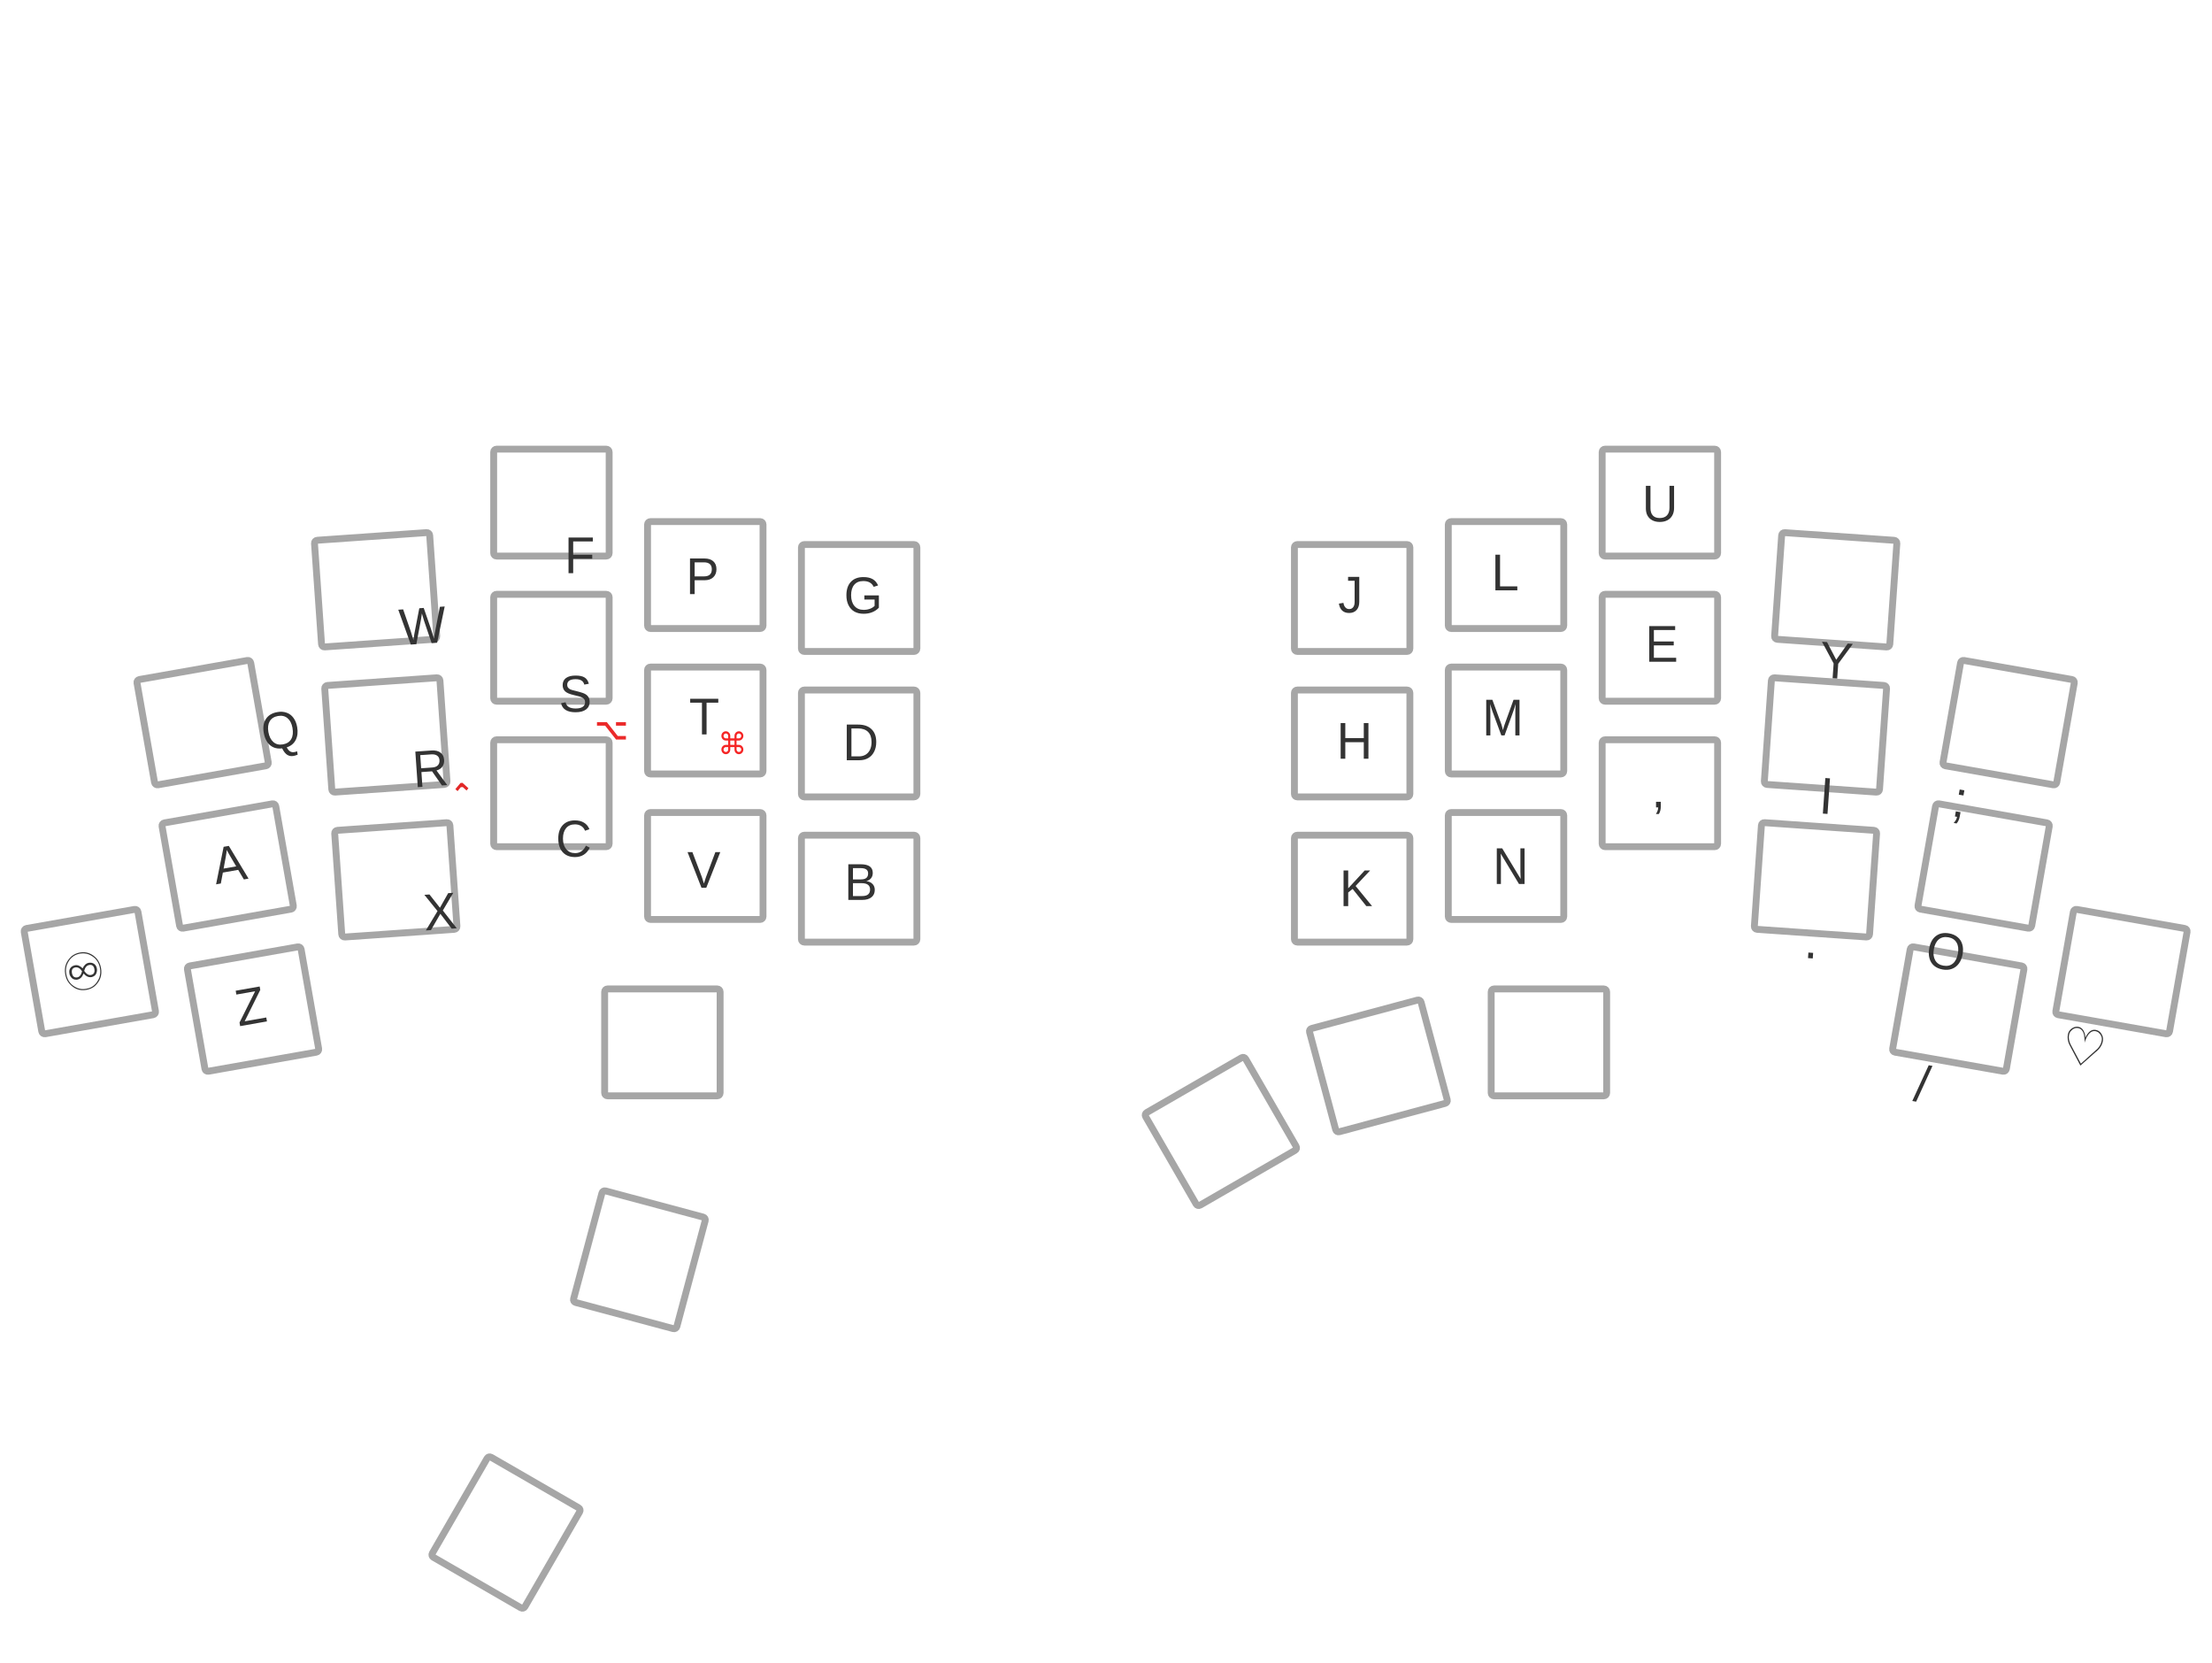
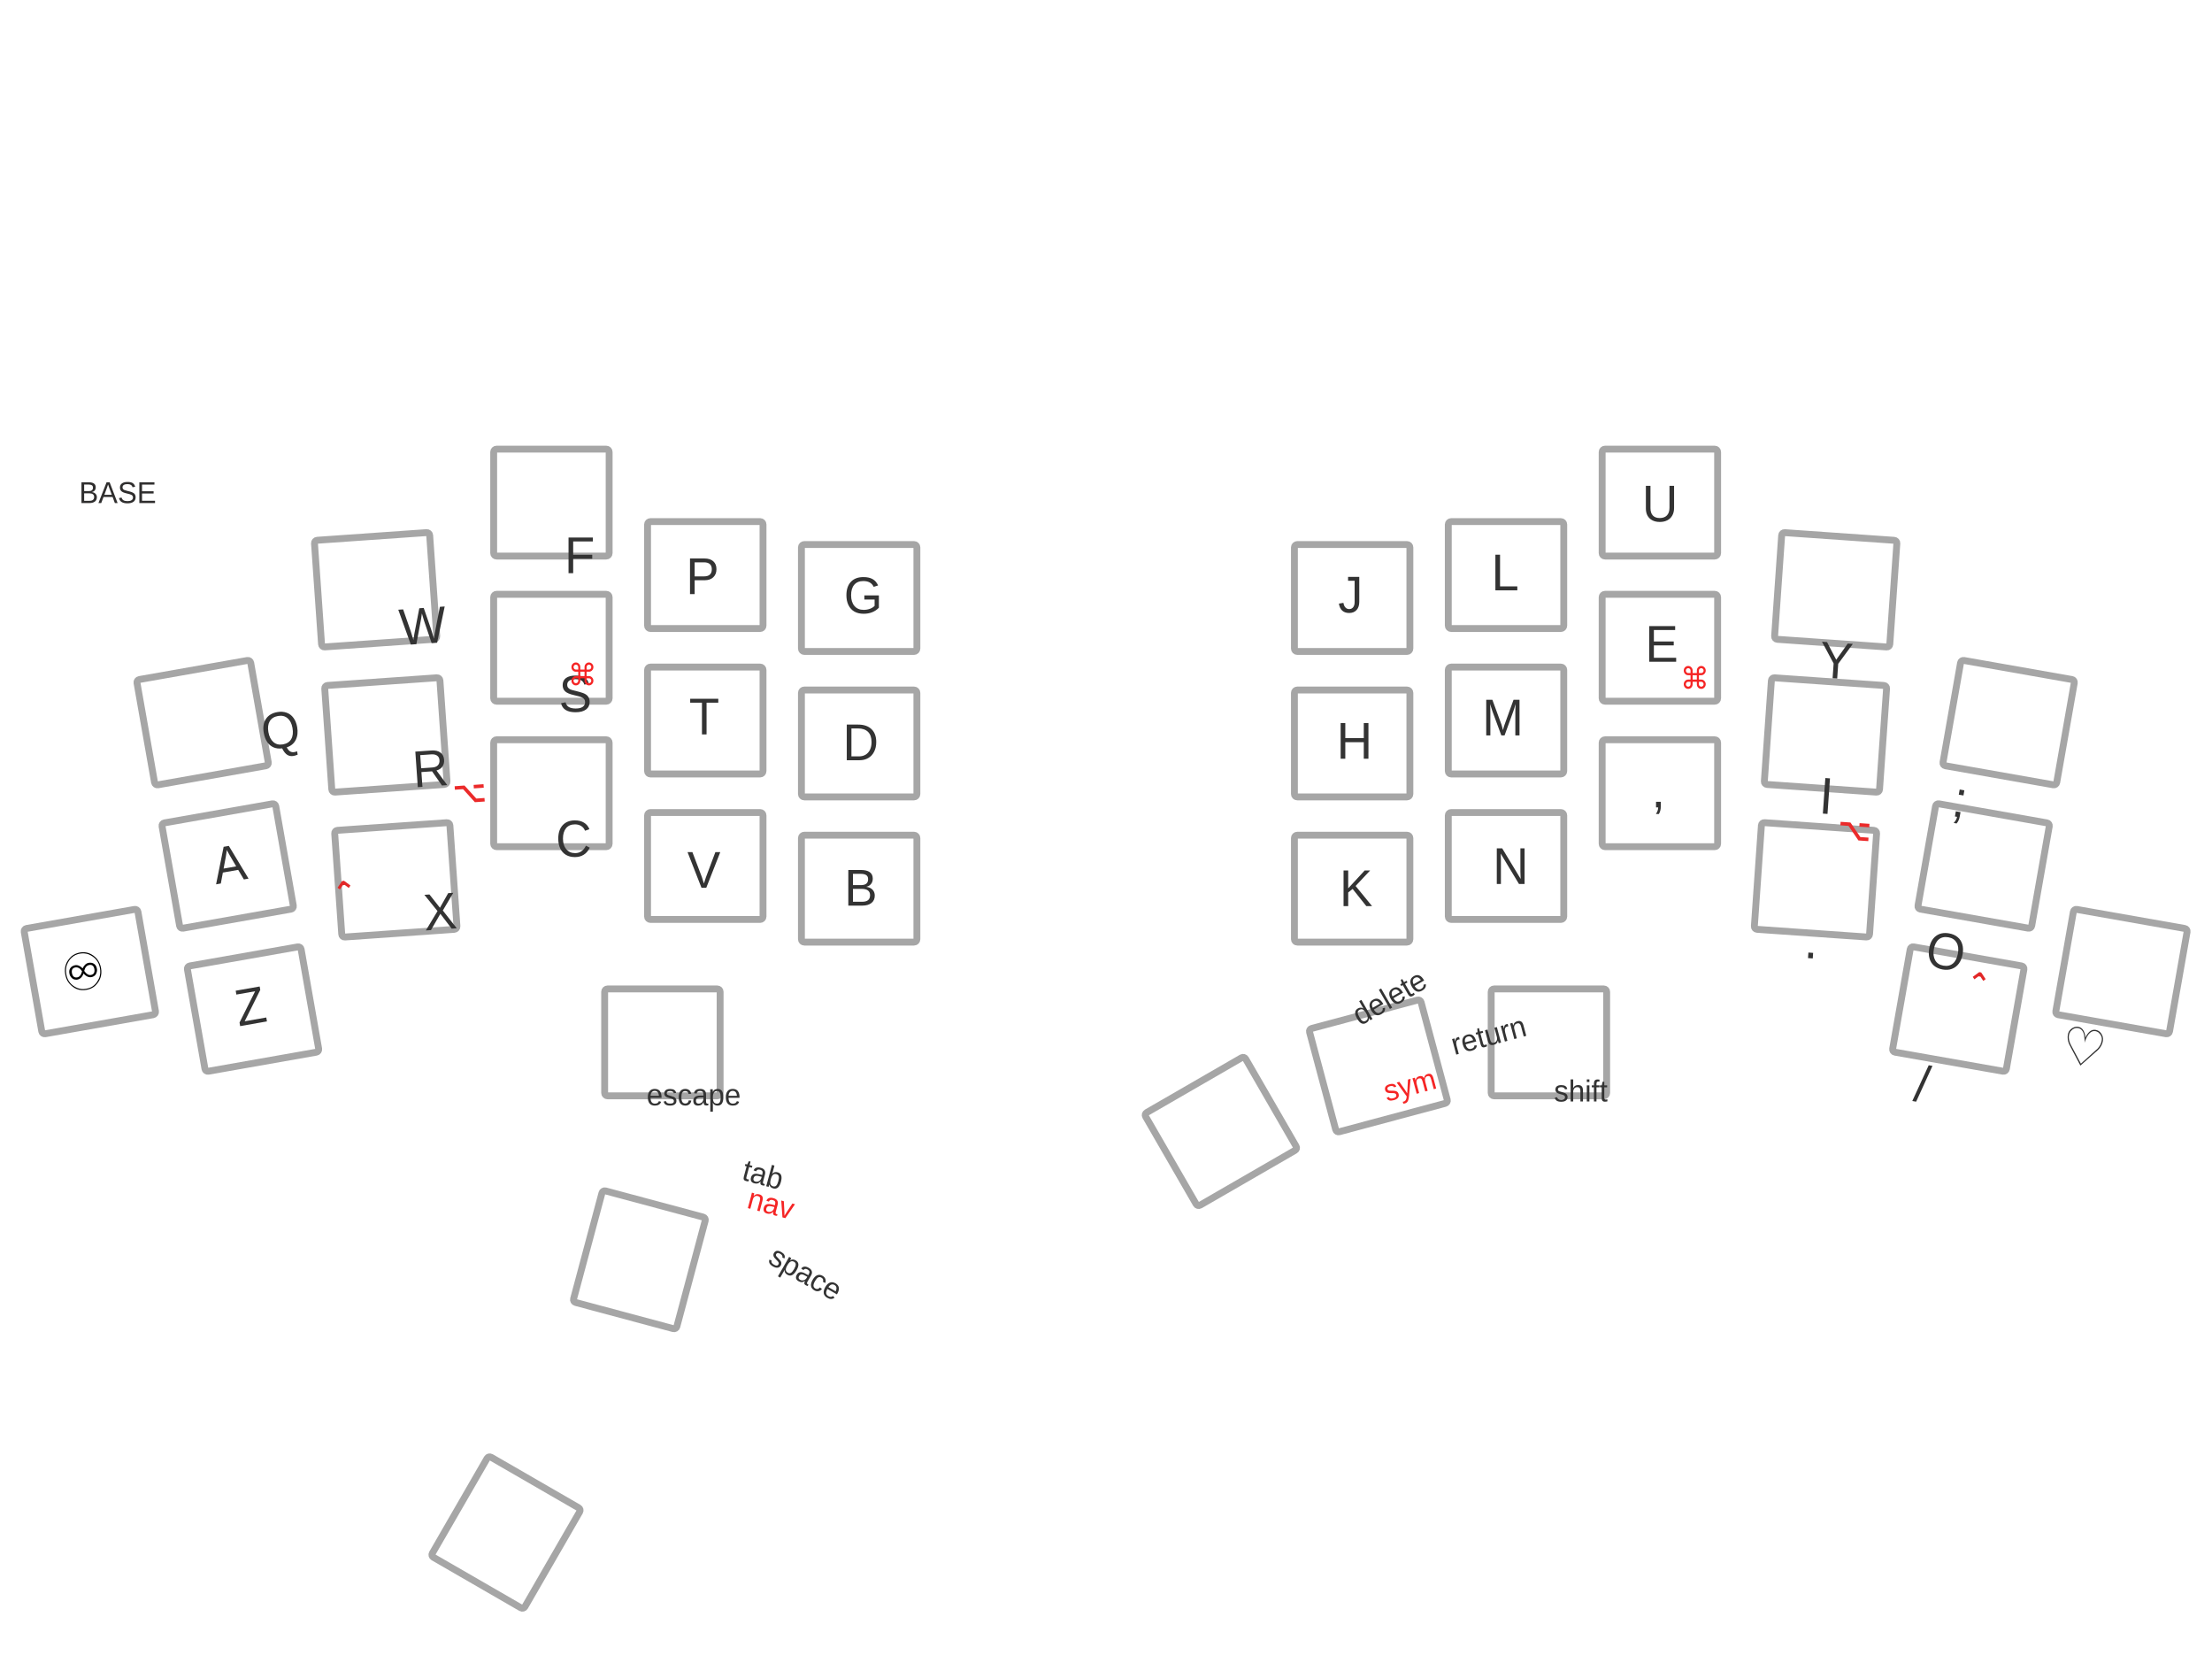
<svg xmlns="http://www.w3.org/2000/svg" width="258.64mm" height="194.36mm" viewBox="0 0 733.16 267.46">
  <defs>
    <style>
      .cls-1 {
        fill: #161b22;
      }

      .cls-2 {
        fill: none;
        stroke: #a6a6a6;
        stroke-miterlimit: 10;
        stroke-width: 2.28px;
      }
    </style>
  </defs>
  <rect class="cls-2" x="265.63" y="38.69" width="38.27" height="35.43" rx=".95" ry=".95" />
  <rect class="cls-2" x="265.63" y="86.89" width="38.27" height="35.43" rx=".95" ry=".95" />
  <rect class="cls-2" x="265.63" y="135" width="38.27" height="35.43" rx=".95" ry=".95" />
  <rect class="cls-2" x="214.63" y="31.09" width="38.27" height="35.43" rx=".95" ry=".95" />
  <rect class="cls-2" x="214.63" y="79.29" width="38.27" height="35.43" rx=".95" ry=".95" />
  <rect class="cls-2" x="214.63" y="127.49" width="38.27" height="35.43" rx=".95" ry=".95" />
  <rect class="cls-2" x="163.63" y="7.08" width="38.27" height="35.43" rx=".95" ry=".95" />
  <rect class="cls-2" x="163.63" y="55.18" width="38.27" height="35.43" rx=".95" ry=".95" />
  <rect class="cls-2" x="163.63" y="103.38" width="38.27" height="35.43" rx=".95" ry=".95" />
  <rect class="cls-2" x="200.41" y="185.94" width="38.27" height="35.43" rx=".95" ry=".95" />
  <rect class="cls-2" x="105.36" y="35.97" width="38.27" height="35.43" rx="0.95" ry="0.95" transform="matrix(0.997564, -0.069756, 0.069756, 0.997564, -3.44, 8.81)" />
  <rect class="cls-2" x="108.76" y="84.07" width="38.27" height="35.43" rx="0.95" ry="0.95" transform="matrix(0.997564, -0.069756, 0.069756, 0.997564, -6.79, 9.17)" />
  <rect class="cls-2" x="112.06" y="132.08" width="38.27" height="35.43" rx="0.95" ry="0.95" transform="matrix(0.997564, -0.069756, 0.069756, 0.997564, -10.13, 9.52)" />
  <rect class="cls-2" x="48.03" y="79.99" width="38.27" height="35.43" rx="0.95" ry="0.95" transform="matrix(0.984808, -0.173648, 0.173648, 0.984808, -15.95, 13.15)" />
  <rect class="cls-2" x="56.33" y="127.5" width="38.27" height="35.43" rx="0.95" ry="0.95" transform="matrix(0.984808, -0.173648, 0.173648, 0.984808, -24.07, 15.31)" />
  <rect class="cls-2" x="64.73" y="174.9" width="38.27" height="35.43" rx="0.95" ry="0.95" transform="matrix(0.984808, -0.173648, 0.173648, 0.984808, -32.17, 17.49)" />
  <rect class="cls-2" x="258.34" y="192.31" width="35.43" height="38.27" rx="0.95" ry="0.95" transform="matrix(0.965926, 0.258819, -0.258819, 0.965926, 0.003515, 0.002425)" style="transform-box: fill-box; transform-origin: 50% 50%;" />
  <rect class="cls-2" x="310.56" y="214.04" width="35.43" height="38.27" rx="0.95" ry="0.95" transform="matrix(0.866025, 0.5, -0.5, 0.866025, 0.007985, -0.001904)" style="transform-box: fill-box; transform-origin: 50% 50%;" />
  <rect class="cls-2" x="10.65" y="162.48" width="38.27" height="35.43" rx="0.95" ry="0.95" transform="matrix(0.984808, -0.173648, 0.173648, 0.984808, -30.84, 7.91)" />
  <rect class="cls-2" x="429.03" y="38.69" width="38.27" height="35.43" rx=".95" ry=".95" />
  <rect class="cls-2" x="429.03" y="86.89" width="38.27" height="35.43" rx=".95" ry=".95" />
  <rect class="cls-2" x="429.03" y="135" width="38.27" height="35.43" rx=".95" ry=".95" />
  <rect class="cls-2" x="480.03" y="31.09" width="38.27" height="35.43" rx=".95" ry=".95" />
  <rect class="cls-2" x="480.03" y="79.29" width="38.27" height="35.43" rx=".95" ry=".95" />
  <rect class="cls-2" x="480.03" y="127.49" width="38.27" height="35.43" rx=".95" ry=".95" />
  <rect class="cls-2" x="531.03" y="7.08" width="38.27" height="35.43" rx=".95" ry=".95" />
  <rect class="cls-2" x="531.03" y="55.18" width="38.27" height="35.43" rx=".95" ry=".95" />
  <rect class="cls-2" x="531.03" y="103.38" width="38.27" height="35.43" rx=".95" ry=".95" />
  <rect class="cls-2" x="494.25" y="185.94" width="38.27" height="35.43" rx=".95" ry=".95" />
  <rect class="cls-2" x="590.72" y="34.56" width="35.43" height="38.27" rx="0.95" ry="0.95" transform="matrix(0.069756, -0.997564, 0.997564, 0.069756, 512.44, 656.9)" />
  <rect class="cls-2" x="587.32" y="82.66" width="35.43" height="38.27" rx="0.95" ry="0.95" transform="matrix(0.069756, -0.997564, 0.997564, 0.069756, 461.29, 698.25)" />
  <rect class="cls-2" x="584.02" y="130.66" width="35.43" height="38.27" rx="0.95" ry="0.95" transform="matrix(0.069756, -0.997564, 0.997564, 0.069756, 410.33, 739.61)" />
  <rect class="cls-2" x="648.05" y="78.57" width="35.43" height="38.27" rx="0.95" ry="0.95" transform="matrix(0.173648, -0.984808, 0.984808, 0.173648, 453.93, 736.39)" />
  <rect class="cls-2" x="639.75" y="126.08" width="35.43" height="38.27" rx="0.95" ry="0.95" transform="matrix(0.173648, -0.984808, 0.984808, 0.173648, 400.29, 767.47)" />
  <rect class="cls-2" x="631.35" y="173.48" width="35.43" height="38.27" rx="0.95" ry="0.95" transform="matrix(0.173648, -0.984808, 0.984808, 0.173648, 346.67, 798.37)" />
  <rect class="cls-2" x="437.73" y="193.73" width="38.27" height="35.43" rx="0.95" ry="0.95" transform="matrix(0.965926, -0.258819, 0.258819, 0.965926, -39.16, 125.46)" />
  <rect class="cls-2" x="385.52" y="215.45" width="38.27" height="35.43" rx="0.95" ry="0.95" transform="matrix(0.866025, -0.5, 0.5, 0.866025, -62.37, 233.57)" />
  <rect class="cls-2" x="685.43" y="161.06" width="35.43" height="38.27" rx="0.95" ry="0.95" transform="matrix(0.173648, -0.984808, 0.984808, 0.173648, 403.59, 841.37)" />
  <text style="white-space: pre; fill: rgb(51, 51, 51); font-family: Arial, sans-serif; font-size: 14.7px; transform-box: fill-box; transform-origin: 50% 50%;" transform="matrix(1.103192, -0.194522, 0.20288, 1.150589, 0.61562, 3.863623)" x="60.541" y="99.989">Q</text>
  <text style="white-space: pre; fill: rgb(51, 51, 51); font-family: Arial, sans-serif; font-size: 14.7px;" transform="matrix(1.103192, -0.194522, 0.20288, 1.150589, -15.483, 48.0233)" x="60.541" y="99.989">A</text>
  <text style="white-space: pre; fill: rgb(51, 51, 51); font-family: Arial, sans-serif; font-size: 14.7px;" transform="matrix(1.103192, -0.194522, 0.20288, 1.150589, -7.987656, 95.08833)" x="60.541" y="99.989">Z</text>
  <text style="white-space: pre; fill: rgb(51, 51, 51); font-family: Arial, sans-serif; font-size: 14.7px; transform-origin: 66.259px 94.942px;" transform="matrix(1.117482, -0.078142, 0.0815, 1.165493, 56.96186, -39.72893)" x="60.541" y="99.989">W</text>
  <text style="white-space: pre; fill: rgb(51, 51, 51); font-family: Arial, sans-serif; font-size: 14.7px; transform-origin: 66.259px 94.942px;" transform="matrix(1.117482, -0.078142, 0.0815, 1.165493, 61.33786, 7.378838)" x="60.541" y="99.989">R</text>
  <text style="white-space: pre; fill: rgb(51, 51, 51); font-family: Arial, sans-serif; font-size: 14.7px; transform-origin: 66.259px 94.942px;" transform="matrix(1.117482, -0.078142, 0.0815, 1.165493, 64.98035, 54.78702)" x="60.541" y="99.989">X</text>
  <text style="white-space: pre; fill: rgb(51, 51, 51); font-family: Arial, sans-serif; font-size: 14.7px; transform-origin: 66.259px 94.942px;" transform="matrix(1.120211, 0, 0.000001, 1.168339, 119.2745, -68.63982)" x="60.541" y="99.989">F</text>
  <text style="white-space: pre; fill: rgb(51, 51, 51); font-family: Arial, sans-serif; font-size: 14.7px; transform-origin: 66.259px 94.942px;" transform="matrix(1.120211, 0, 0.000001, 1.168339, 117.396, -22.72191)" x="60.541" y="99.989">S</text>
  <text style="white-space: pre; fill: rgb(51, 51, 51); font-family: Arial, sans-serif; font-size: 14.7px; transform-origin: 66.259px 94.942px;" transform="matrix(1.120211, 0, 0.000001, 1.168339, 116.3782, 25.27108)" x="60.541" y="99.989">C</text>
  <text style="white-space: pre; fill: rgb(51, 51, 51); font-family: Arial, sans-serif; font-size: 14.7px;" transform="matrix(1.120211, 0, 0.000001, 1.168339, 159.5348, -61.69971)" x="60.541" y="99.989">P</text>
  <text style="white-space: pre; fill: rgb(51, 51, 51); font-family: Arial, sans-serif; font-size: 14.7px;" transform="matrix(1.120211, 0, 0.000001, 1.168339, 160.5768, -15.21253)" x="60.541" y="99.989">T</text>
  <text style="white-space: pre; fill: rgb(51, 51, 51); font-family: Arial, sans-serif; font-size: 14.7px;" transform="matrix(1.120211, 0, 0.000001, 1.168339, 159.9964, 35.59718)" x="60.541" y="99.989">V</text>
  <text style="white-space: pre; fill: rgb(51, 51, 51); font-family: Arial, sans-serif; font-size: 14.7px;" transform="matrix(1.120211, 0, 0.000001, 1.168339, 211.8983, -55.35132)" x="60.541" y="99.989">G</text>
  <text style="white-space: pre; fill: rgb(51, 51, 51); font-family: Arial, sans-serif; font-size: 14.7px;" transform="matrix(1.120211, 0, 0.000001, 1.168339, 211.4981, -6.658763)" x="60.541" y="99.989">D</text>
-   <text style="white-space: pre; fill: rgb(51, 51, 51); font-family: Arial, sans-serif; font-size: 14.7px;" transform="matrix(1.120211, 0, 0.000001, 1.168339, 212.0071, 39.62737)" x="60.541" y="99.989">B</text>
+   <text style="white-space: pre; fill: rgb(51, 51, 51); font-family: Arial, sans-serif; font-size: 14.7px;" transform="matrix(1.120211, 0, 0.000001, 1.168339, 212.0071, 41.51938)" x="60.541" y="99.989">B</text>
  <text style="white-space: pre; fill: rgb(51, 51, 51); font-family: Arial, sans-serif; font-size: 14.7px;" transform="matrix(1.120211, 0, 0.000001, 1.168339, 375.6908, -55.61186)" x="60.541" y="99.989">J</text>
  <text style="white-space: pre; fill: rgb(51, 51, 51); font-family: Arial, sans-serif; font-size: 14.7px;" transform="matrix(1.120211, 0, 0.000001, 1.168339, 375.1916, -7.157793)" x="60.541" y="99.989">H</text>
  <text style="white-space: pre; fill: rgb(51, 51, 51); font-family: Arial, sans-serif; font-size: 14.7px;" transform="matrix(1.120211, 0, 0.000001, 1.168339, 376.1524, 41.68504)" x="60.541" y="99.989">K</text>
  <text style="white-space: pre; fill: rgb(51, 51, 51); font-family: Arial, sans-serif; font-size: 14.7px;" transform="matrix(1.120211, 0, 0.000001, 1.168339, 426.4821, -62.95216)" x="60.541" y="99.989">L</text>
  <text style="white-space: pre; fill: rgb(51, 51, 51); font-family: Arial, sans-serif; font-size: 14.7px;" transform="matrix(1.120211, 0, 0.000001, 1.168339, 423.4441, -14.88018)" x="60.541" y="99.989">M</text>
  <text style="white-space: pre; fill: rgb(51, 51, 51); font-family: Arial, sans-serif; font-size: 14.7px;" transform="matrix(1.120211, 0, 0.000001, 1.168339, 426.9436, 34.34474)" x="60.541" y="99.989">N</text>
  <text style="white-space: pre; fill: rgb(51, 51, 51); font-family: Arial, sans-serif; font-size: 14.7px;" transform="matrix(1.120211, 0, 0.000001, 1.168339, 476.426, -85.77724)" x="60.541" y="99.989">U</text>
  <text style="white-space: pre; fill: rgb(51, 51, 51); font-family: Arial, sans-serif; font-size: 14.7px;" transform="matrix(1.120211, 0, 0.000001, 1.168339, 477.468, -39.29005)" x="60.541" y="99.989">E</text>
  <text style="white-space: pre; fill: rgb(51, 51, 51); font-family: Arial, sans-serif; font-size: 14.7px;" transform="matrix(1.120211, 0, 0.000001, 1.168339, 479.5505, 8.963473)" x="60.541" y="99.989">,</text>
  <text style="white-space: pre; fill: rgb(51, 51, 51); font-family: Arial, sans-serif; font-size: 14.7px; transform-box: fill-box; transform-origin: 50% 50%;" transform="matrix(1.117482, 0.078143, -0.081498, 1.165493, 543.1937, -38.60883)" x="60.541" y="99.989">Y</text>
  <text style="white-space: pre; fill: rgb(51, 51, 51); font-family: Arial, sans-serif; font-size: 14.7px; transform-box: fill-box; transform-origin: 50% 50%;" transform="matrix(1.117482, 0.078143, -0.081498, 1.165493, 543.1607, 6.472537)" x="60.541" y="99.989">I</text>
  <text style="white-space: pre; fill: rgb(51, 51, 51); font-family: Arial, sans-serif; font-size: 14.7px; transform-box: fill-box; transform-origin: 50% 50%;" transform="matrix(1.117482, 0.078143, -0.081498, 1.165493, 538.2552, 54.35591)" x="60.541" y="99.989">.</text>
  <text style="white-space: pre; fill: rgb(51, 51, 51); font-family: Arial, sans-serif; font-size: 14.7px; transform-origin: 65.443px 94.942px;" transform="matrix(1.103192, 0.194524, -0.202878, 1.150589, 599.955, 1.711153)" x="60.541" y="99.989">;</text>
  <text style="white-space: pre; fill: rgb(51, 51, 51); font-family: Arial, sans-serif; font-size: 14.7px; transform-origin: 62.584px 94.942px;" transform="matrix(1.103192, 0.194524, -0.202878, 1.150589, 591.123, 51.41251)" x="60.541" y="99.989">O</text>
  <text style="white-space: pre; fill: rgb(51, 51, 51); font-family: Arial, sans-serif; font-size: 14.7px; transform-origin: 62.584px 94.942px;" transform="matrix(1.103192, 0.194524, -0.202878, 1.150589, 587.3512, 96.09236)" x="60.541" y="99.989">/</text>
-   <text style="white-space: pre; fill: rgb(51, 51, 51); font-family: Arial, sans-serif; font-size: 14.7px;" transform="matrix(1.103192, -0.194522, 0.20288, 1.150589, -65.70364, 84.26435)" x="60.541" y="99.989">♾️</text>
-   <text style="white-space: pre; fill: rgb(51, 51, 51); font-family: Arial, sans-serif; font-size: 14.7px; transform-origin: 62.584px 94.942px;" transform="matrix(1.103192, 0.194524, -0.202878, 1.150589, 635.7983, 83.20659)" x="60.541" y="99.989">♡</text>
+   <text style="font-family: Arial, sans-serif; font-size: 14.7px; font-weight: 700; white-space: pre;" transform="matrix(1.103192, -0.194522, 0.20288, 1.150589, -65.70364, 84.26435)" x="60.541" y="99.989">♾️</text>
+   <text style="fill: rgb(51, 51, 51); font-family: Arial, sans-serif; font-size: 14.7px; font-weight: 700; white-space: pre; transform-origin: 62.584px 94.942px;" transform="matrix(1.103192, 0.194524, -0.202878, 1.150589, 635.7983, 83.20659)" x="60.541" y="99.989">♡</text>
  <text style="white-space: pre; fill: rgb(51, 51, 51); font-family: Arial, sans-serif; font-size: 14.7px; transform-origin: 66.259px 94.942px;" transform="matrix(1.117482, -0.078142, 0.0815, 1.165493, 71.91763, 12.77738)" y="99.989" x="60.541" />
-   <text style="fill: rgb(226, 39, 39); font-family: Arial, sans-serif; font-size: 8.561px; font-weight: 700; line-height: 17.806px; white-space: pre; transform-origin: 66.259px 94.942px;" transform="matrix(1.117482, -0.078142, 0.0815, 1.165493, 73.6532, 13.45438)" x="60.541" y="99.989">⌃</text>
-   <text style="fill: rgb(235, 42, 42); font-family: Arial, sans-serif; font-size: 8.559px; font-weight: 700; line-height: 20.542px; white-space: pre; transform-origin: 66.259px 94.942px;" transform="matrix(1.120211, 0, 0.000001, 1.168339, 129.3138, -13.51974)" x="60.541" y="99.989">⌥</text>
-   <text style="fill: rgb(245, 37, 37); font-family: Arial, sans-serif; font-size: 8.559px; white-space: pre;" transform="matrix(1.120211, 0, 0.000001, 1.168339, 170.1347, -8.660906)" x="60.541" y="99.989">⌘</text>
+   <text style="fill: rgb(226, 39, 39); font-family: Arial, sans-serif; font-size: 8.561px; font-weight: 700; line-height: 17.806px; white-space: pre; transform-origin: 66.259px 94.942px;" transform="matrix(1.103192, -0.194522, 0.202881, 1.15059, 23.91689, 54.79553)" x="60.541" y="99.989">⌃</text>
+   <text style="fill: rgb(235, 42, 42); font-family: Arial, sans-serif; font-size: 8.559px; font-weight: 700; line-height: 20.542px; white-space: pre; transform-origin: 66.259px 94.942px;" transform="matrix(1.117482, -0.078142, 0.0815, 1.165493, 74.55899, 12.75393)" x="60.541" y="99.989">⌥</text>
+   <text style="fill: rgb(245, 37, 37); font-family: Arial, sans-serif; font-size: 8.559px; white-space: pre;" transform="matrix(1.120211, 0, 0.000001, 1.168339, 120.4287, -31.45932)" x="60.541" y="99.989">⌘</text>
+   <text style="fill: rgb(245, 37, 37); font-family: Arial, sans-serif; font-size: 8.559px; white-space: pre;" transform="matrix(1.120211, 0, 0.000001, 1.168339, 489.1031, -30.30196)" x="60.541" y="99.989">⌘</text>
+   <text style="fill: rgb(235, 42, 42); font-family: Arial, sans-serif; font-size: 8.559px; font-weight: 700; line-height: 20.542px; white-space: pre; transform-origin: 66.259px 94.942px;" transform="matrix(1.117482, 0.078142, -0.081498, 1.165493, 549.4263, 14.98677)" x="60.541" y="99.989">⌥</text>
+   <text style="fill: rgb(226, 39, 39); font-family: Arial, sans-serif; font-size: 8.561px; font-weight: 700; line-height: 17.806px; white-space: pre; transform-origin: 66.259px 94.942px;" transform="matrix(1.103192, 0.194523, -0.202879, 1.15059, 604.5972, 60.12044)" x="60.541" y="99.989">⌃</text>
+   <text style="fill: rgb(51, 51, 51); font-family: Arial, sans-serif; font-size: 8.647px; white-space: pre; transform-box: fill-box; transform-origin: 19.613px 8.26px;" transform="matrix(0.970131, 0.560106, -0.584168, 1.011812, 253.826, 141.5329)" x="60.541" y="99.989">space</text>
+   <text style="fill: rgb(51, 51, 51); font-family: Arial, sans-serif; font-size: 8.647px; white-space: pre; transform-origin: 80.154px 100.448px;" transform="matrix(0.970132, -0.560105, 0.584171, 1.01181, 333.6497, 131.0116)" x="60.541" y="99.989">delete</text>
+   <text style="fill: rgb(51, 51, 51); font-family: Arial, sans-serif; font-size: 8.647px; white-space: pre; transform-origin: 80.154px 100.448px;" transform="matrix(1.082042, -0.289932, 0.30239, 1.128528, 386.2926, 112.5845)" x="60.541" y="99.989">return</text>
+   <text style="fill: rgb(51, 51, 51); font-family: Arial, sans-serif; font-size: 8.647px; white-space: pre; transform-origin: 80.154px 100.448px;" transform="matrix(1.082041, 0.289932, -0.302387, 1.128529, 210.2679, 118.6739)" x="60.541" y="99.989">tab</text>
+   <text style="fill: rgb(51, 51, 51); font-family: Arial, sans-serif; font-size: 8.647px; white-space: pre; transform-origin: 80.154px 100.448px;" transform="matrix(1.120211, 0, 0.000001, 1.168339, 146.5008, 107.6924)" x="60.541" y="99.989">escape</text>
+   <text style="fill: rgb(51, 51, 51); font-family: Arial, sans-serif; font-size: 8.647px; white-space: pre; transform-origin: 80.154px 100.448px;" transform="matrix(1.120211, 0, 0.000001, 1.168339, 447.2507, 106.415)" x="60.541" y="99.989">shift</text>
+   <text style="fill: rgb(245, 37, 37); font-family: Arial, sans-serif; font-size: 8.559px; white-space: pre; transform-box: fill-box; transform-origin: 50% 50%;" transform="matrix(1.082041, 0.289932, -0.302388, 1.128529, 211.964, 128.0022)" x="60.541" y="99.989">nav</text>
+   <text style="fill: rgb(245, 37, 37); font-family: Arial, sans-serif; font-size: 8.559px; white-space: pre;" transform="matrix(1.082041, -0.289932, 0.302389, 1.128529, 363.9102, 128.036)" x="60.541" y="99.989">sym</text>
+   <text style="fill: rgb(47, 46, 46); font-family: Arial, sans-serif; font-size: 8.559px; white-space: pre;" transform="matrix(1.120211, 0, 0.000001, 1.168339, -41.60406, -91.87846)" x="60.541" y="99.989">BASE</text>
</svg>
